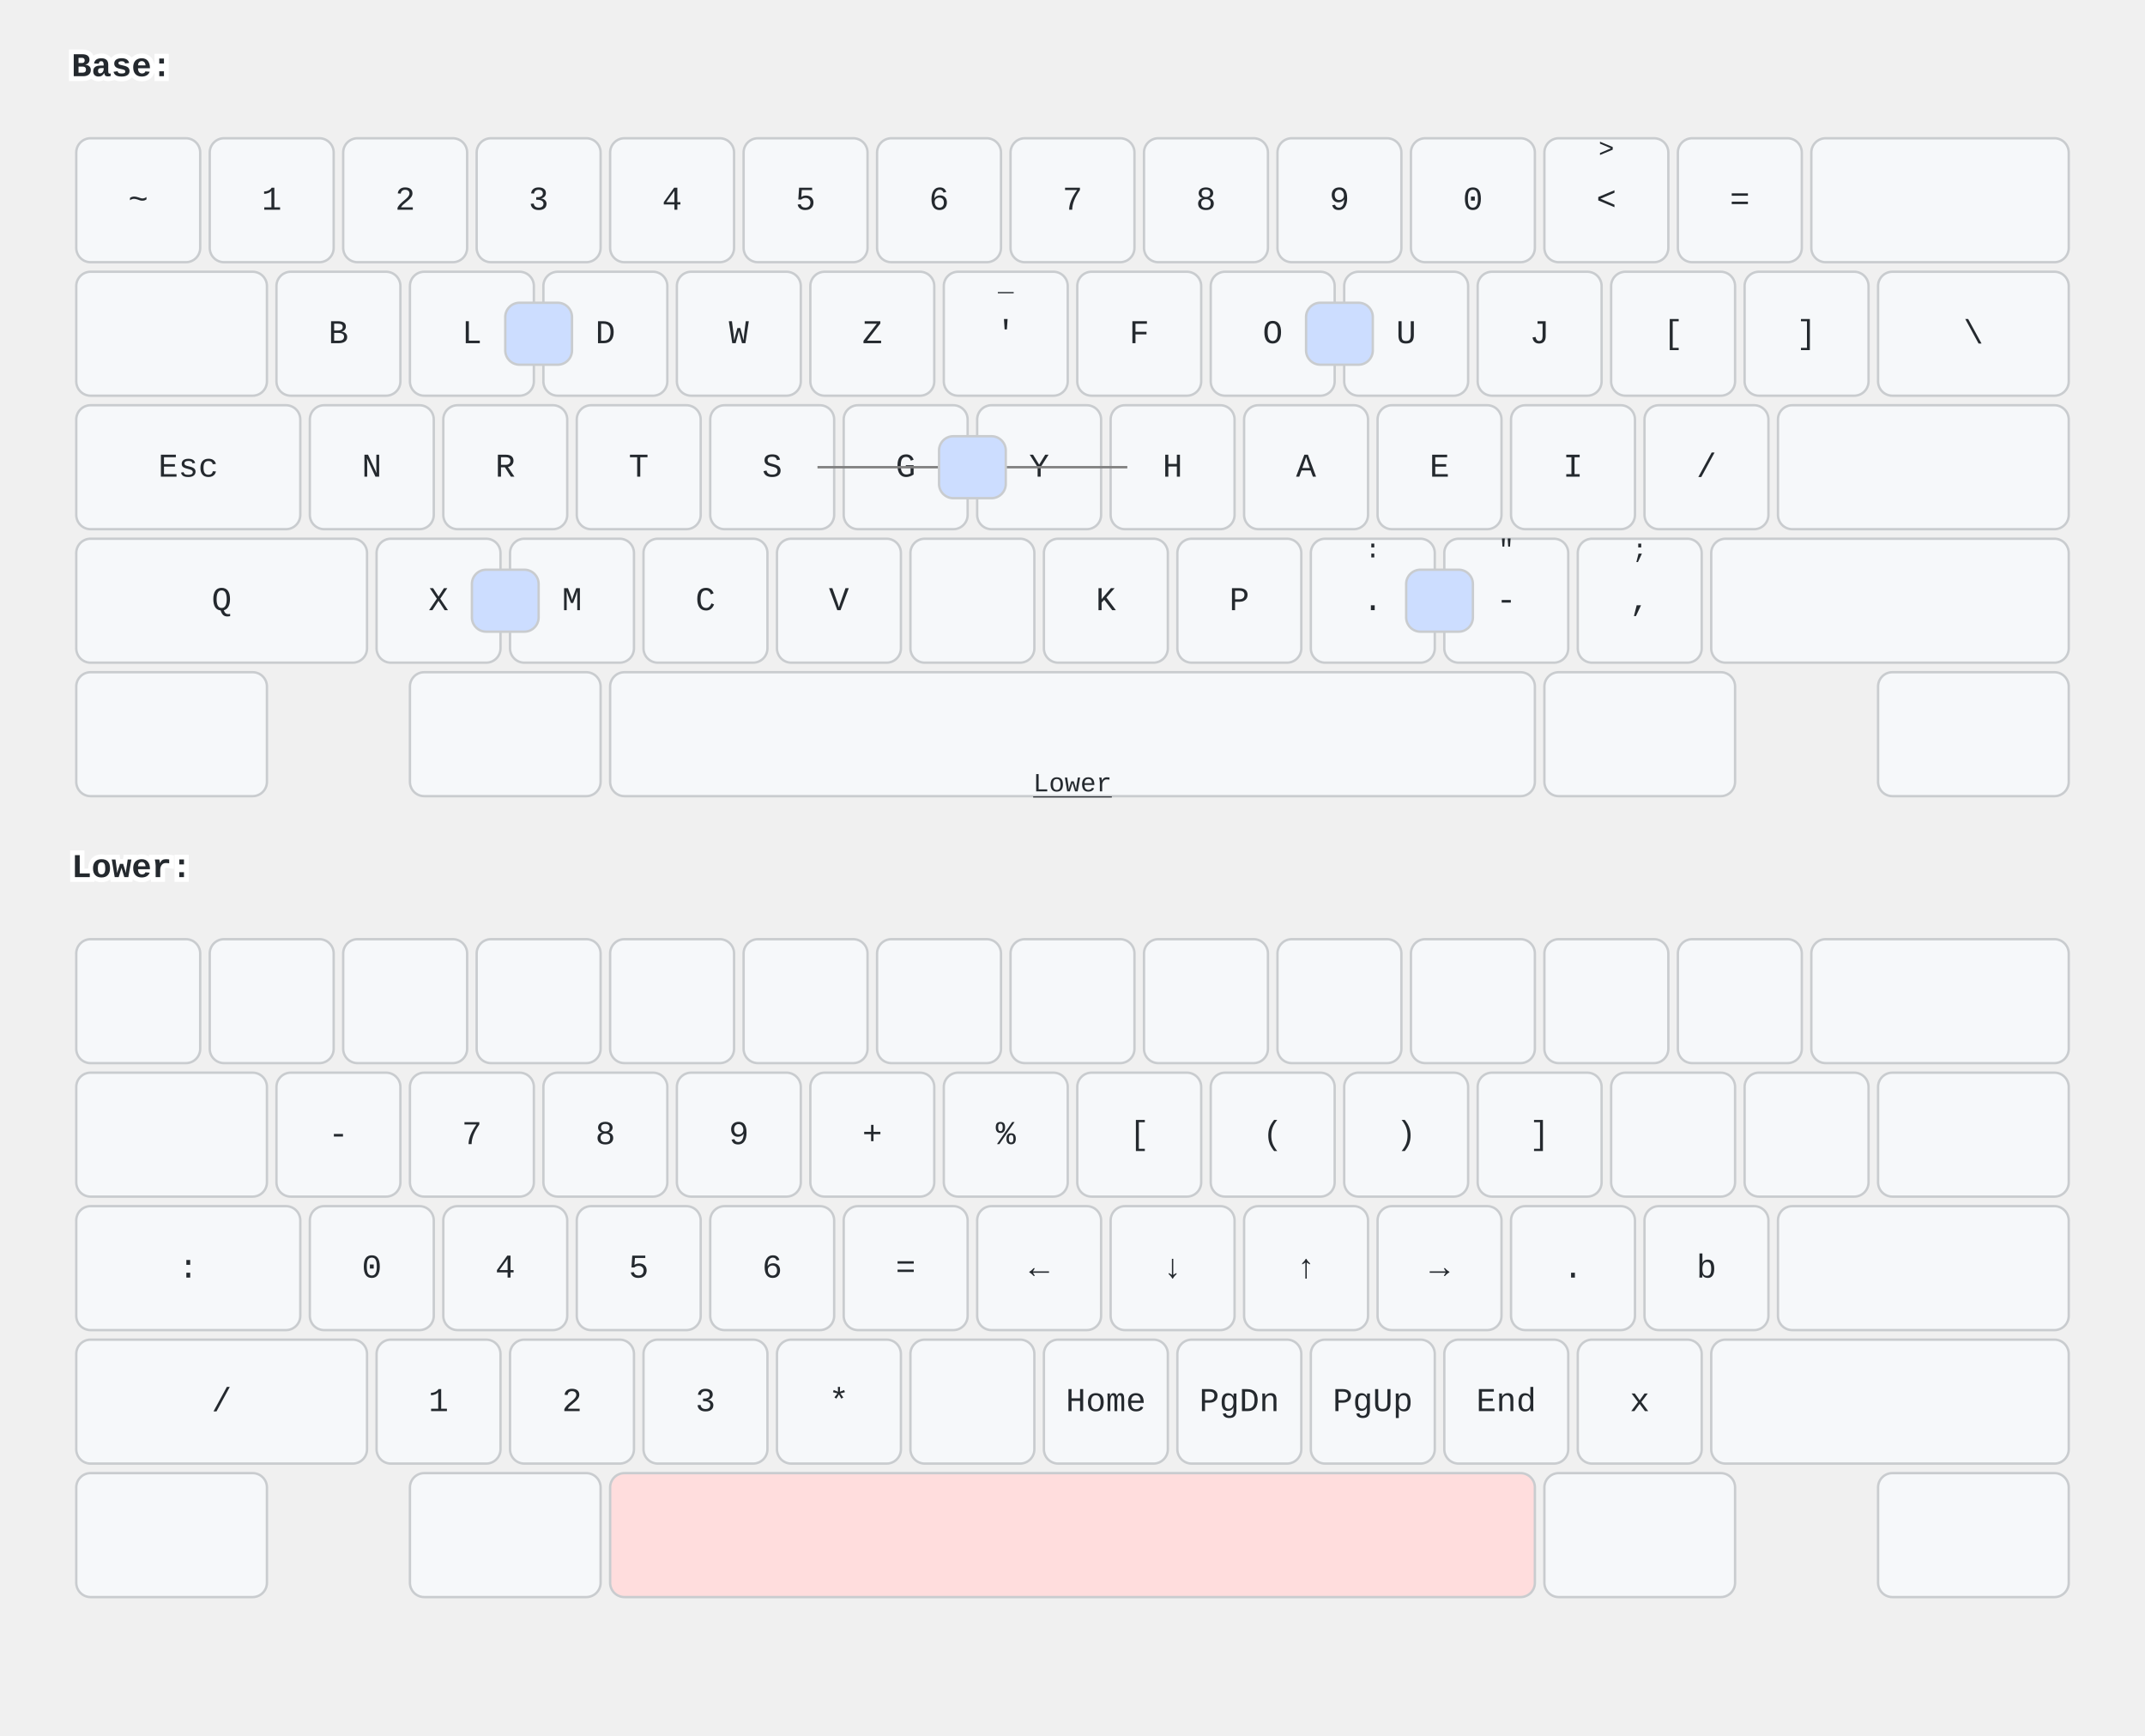
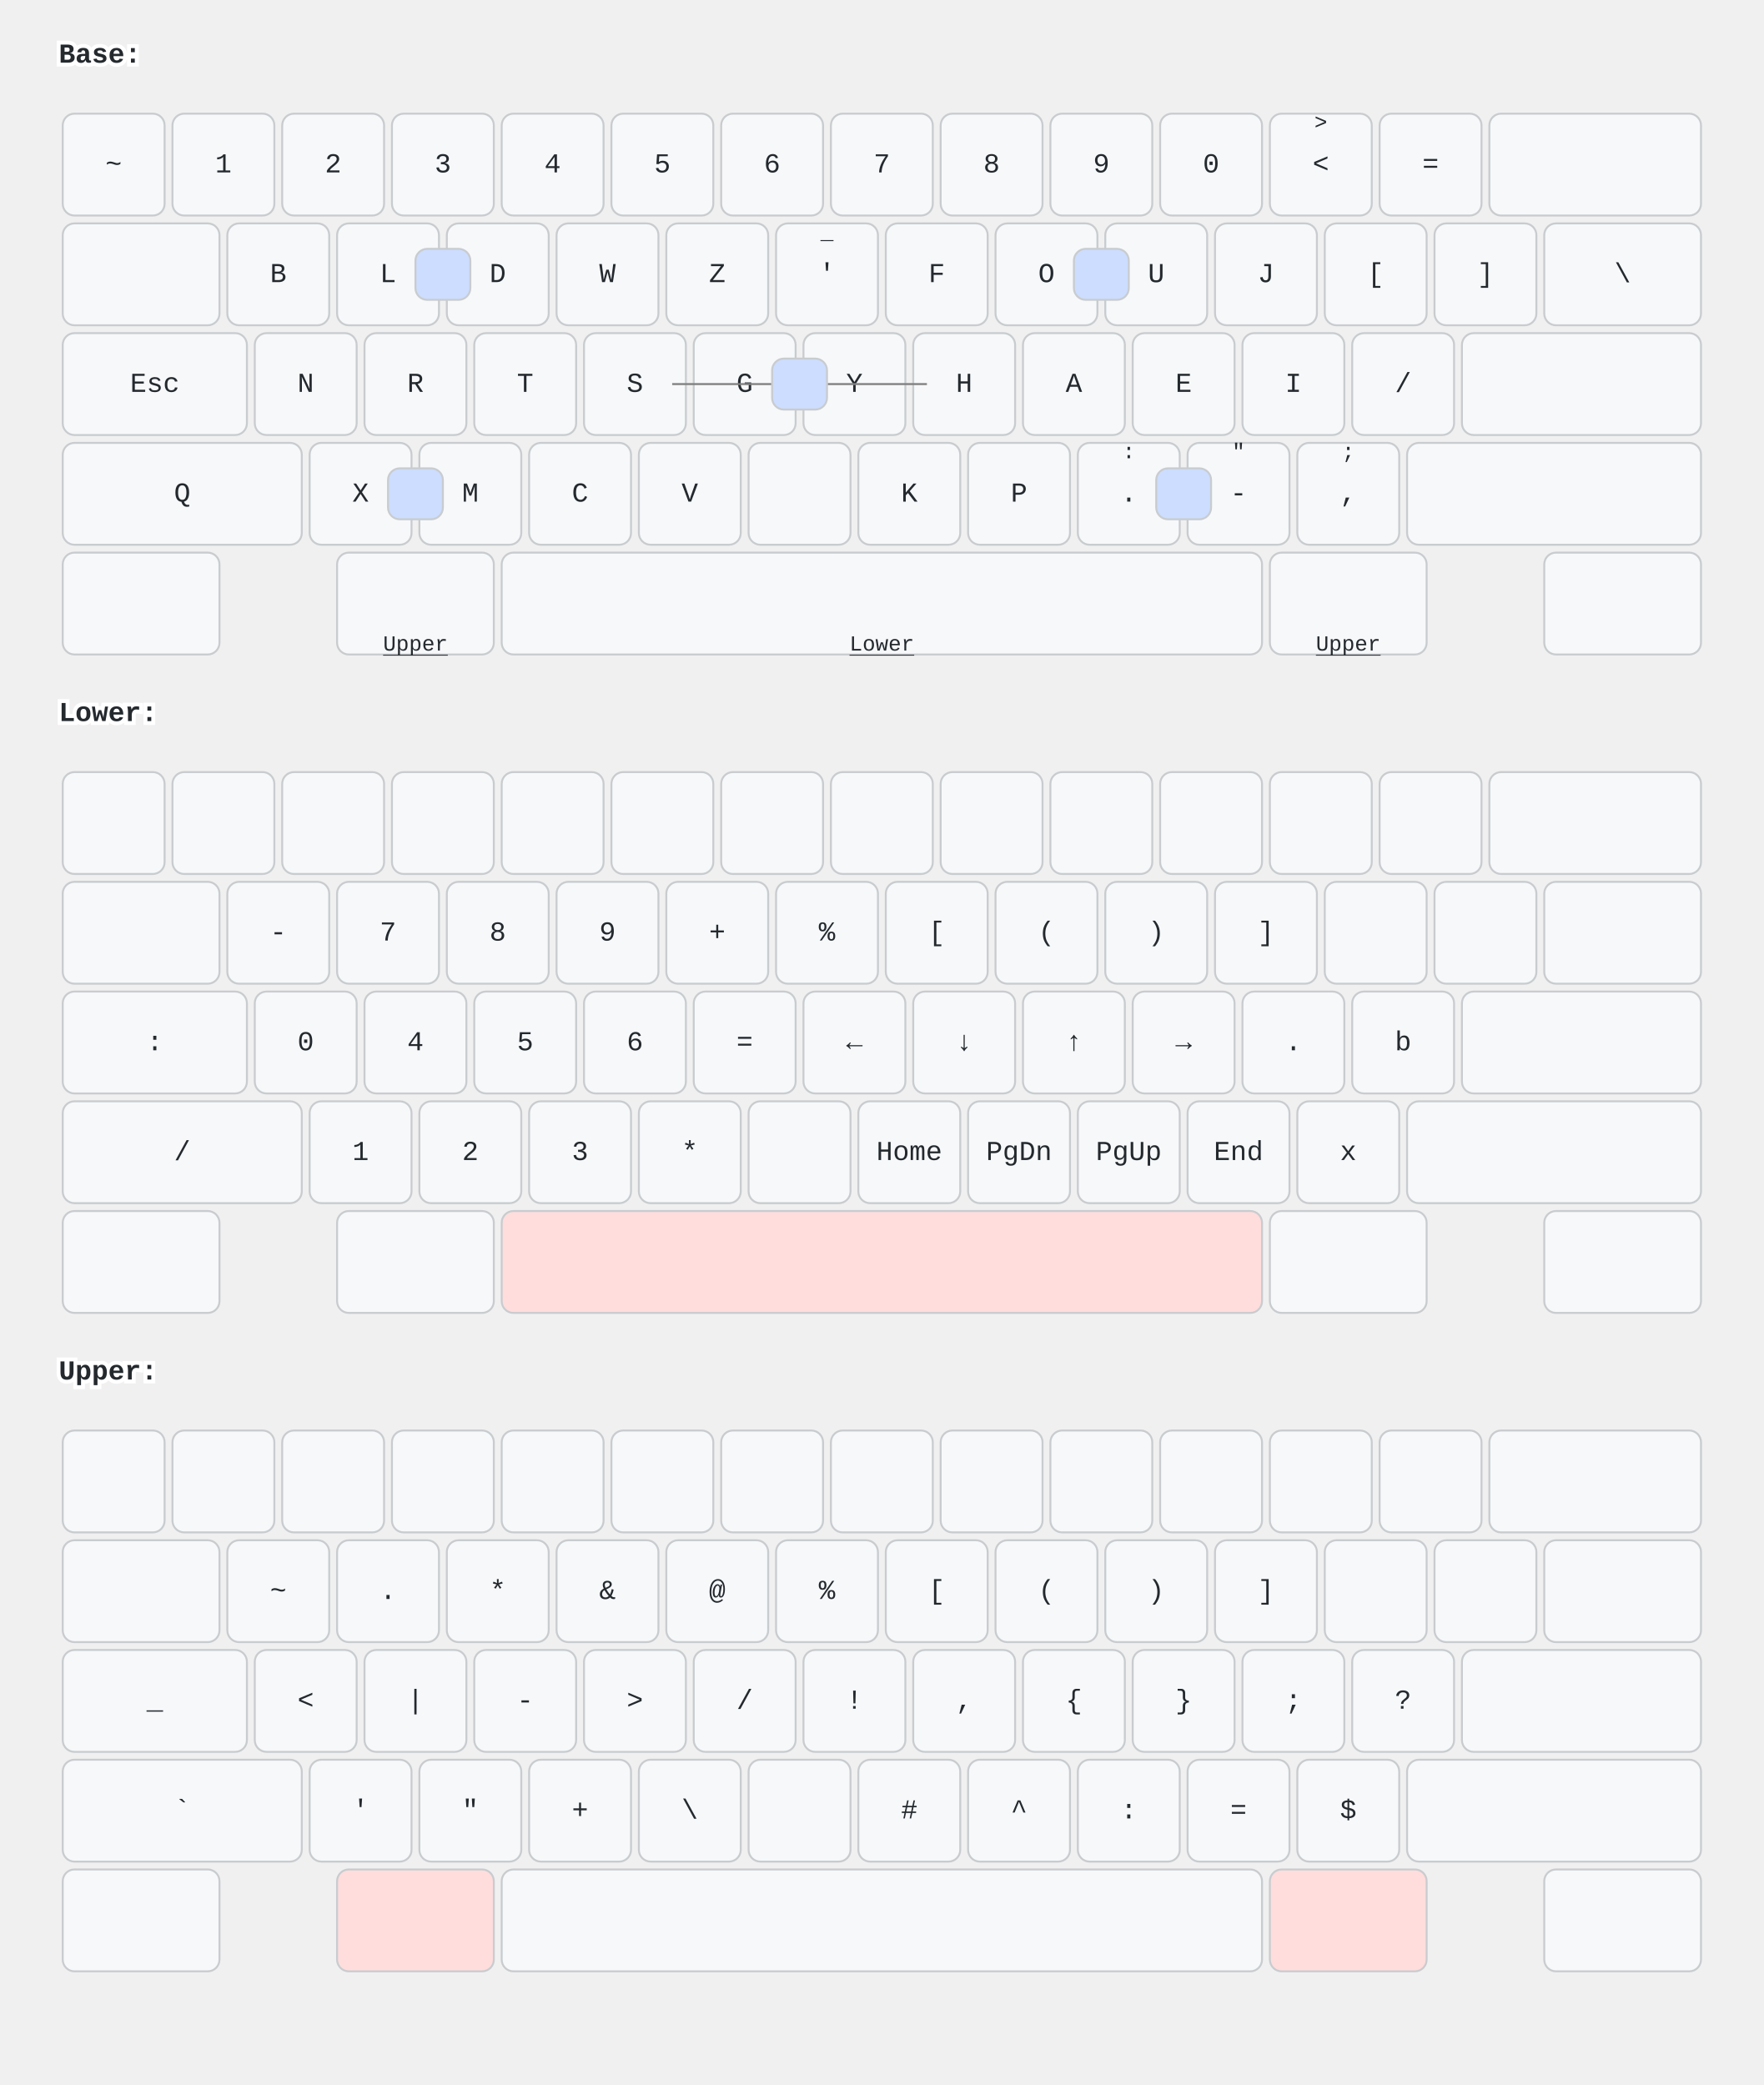
- <svg xmlns="http://www.w3.org/2000/svg" xmlns:xlink="http://www.w3.org/1999/xlink" width="900" height="728" viewBox="0 0 900 728" class="keymap">
+ <svg xmlns="http://www.w3.org/2000/svg" xmlns:xlink="http://www.w3.org/1999/xlink" width="900" height="1064" viewBox="0 0 900 1064" class="keymap">
  <defs>/* start glyphs */
<svg id="mdi:apple-keyboard-caps">
      <svg id="mdi-apple-keyboard-caps" viewBox="0 0 24 24">
        <path d="M15,14V8H17.17L12,2.83L6.83,8H9V14H15M12,0L22,10H17V16H7V10H2L12,0M7,18H17V24H7V18M15,20H9V22H15V20Z" />
      </svg>
    </svg>
    <svg id="mdi:apple-keyboard-command">
      <svg id="mdi-apple-keyboard-command" viewBox="0 0 24 24">
        <path d="M6,2A4,4 0 0,1 10,6V8H14V6A4,4 0 0,1 18,2A4,4 0 0,1 22,6A4,4 0 0,1 18,10H16V14H18A4,4 0 0,1 22,18A4,4 0 0,1 18,22A4,4 0 0,1 14,18V16H10V18A4,4 0 0,1 6,22A4,4 0 0,1 2,18A4,4 0 0,1 6,14H8V10H6A4,4 0 0,1 2,6A4,4 0 0,1 6,2M16,18A2,2 0 0,0 18,20A2,2 0 0,0 20,18A2,2 0 0,0 18,16H16V18M14,10H10V14H14V10M6,16A2,2 0 0,0 4,18A2,2 0 0,0 6,20A2,2 0 0,0 8,18V16H6M8,6A2,2 0 0,0 6,4A2,2 0 0,0 4,6A2,2 0 0,0 6,8H8V6M18,8A2,2 0 0,0 20,6A2,2 0 0,0 18,4A2,2 0 0,0 16,6V8H18Z" />
      </svg>
    </svg>
    <svg id="mdi:apple-keyboard-control">
      <svg id="mdi-apple-keyboard-control" viewBox="0 0 24 24">
        <path d="M19.78,11.78L18.36,13.19L12,6.83L5.64,13.19L4.22,11.78L12,4L19.78,11.78Z" />
      </svg>
    </svg>
    <svg id="mdi:apple-keyboard-option">
      <svg id="mdi-apple-keyboard-option" viewBox="0 0 24 24">
        <path d="M3,4H9.11L16.15,18H21V20H14.88L7.84,6H3V4M14,4H21V6H14V4Z" />
      </svg>
    </svg>
    <svg id="mdi:apple-keyboard-shift">
      <svg id="mdi-apple-keyboard-shift" viewBox="0 0 24 24">
        <path d="M15,18V12H17.17L12,6.83L6.83,12H9V18H15M12,4L22,14H17V20H7V14H2L12,4Z" />
      </svg>
    </svg>
    <svg id="mdi:backspace-reverse">
      <svg id="mdi-backspace-reverse" viewBox="0 0 24 24">
        <path d="M2,21H17C17.7,21 18.2,20.6 18.6,20.1L24,12L18.6,3.9C18.2,3.4 17.7,3 17,3H2A2,2 0 0,0 0,5V19A2,2 0 0,0 2,21M5,8.4L6.4,7L10,10.6L13.6,7L15,8.4L11.4,12L15,15.6L13.6,17L10,13.4L6.4,17L5,15.6L8.6,12" />
      </svg>
    </svg>
    <svg id="mdi:keyboard-backspace">
      <svg id="mdi-keyboard-backspace" viewBox="0 0 24 24">
        <path d="M21,11H6.83L10.41,7.41L9,6L3,12L9,18L10.41,16.58L6.83,13H21V11Z" />
      </svg>
    </svg>
    <svg id="mdi:keyboard-return">
      <svg id="mdi-keyboard-return" viewBox="0 0 24 24">
        <path d="M19,7V11H5.83L9.41,7.41L8,6L2,12L8,18L9.41,16.58L5.83,13H21V7H19Z" />
      </svg>
    </svg>
    <svg id="mdi:keyboard-space">
      <svg id="mdi-keyboard-space" viewBox="0 0 24 24">
        <path d="M3 15H5V19H19V15H21V19C21 20.1 20.1 21 19 21H5C3.9 21 3 20.1 3 19V15Z" />
      </svg>
    </svg>
    <svg id="mdi:keyboard-tab">
      <svg id="mdi-keyboard-tab" viewBox="0 0 24 24">
        <path d="M20,18H22V6H20M11.59,7.41L15.17,11H1V13H15.17L11.59,16.58L13,18L19,12L13,6L11.59,7.41Z" />
      </svg>
    </svg>
  </defs>/* end glyphs */
<style>/* inherit to force styles through use tags */
svg path {
    fill: inherit;
}

/* font and background color specifications */
svg.keymap {
    font-family: SFMono-Regular,Consolas,Liberation Mono,Menlo,monospace;
    font-size: 14px;
    font-kerning: normal;
    text-rendering: optimizeLegibility;
    fill: #24292e;
}

/* default key styling */
rect.key {
    fill: #f6f8fa;
}

rect.key, rect.combo {
    stroke: #c9cccf;
    stroke-width: 1;
}

/* default key side styling, only used is draw_key_sides is set */
rect.side {
    filter: brightness(90%);
}

/* color accent for combo boxes */
rect.combo, rect.combo-separate {
    fill: #cdf;
}

/* color accent for held keys */
rect.held, rect.combo.held {
    fill: #fdd;
}

/* color accent for ghost (optional) keys */
rect.ghost, rect.combo.ghost {
    stroke-dasharray: 4, 4;
    stroke-width: 2;
}

text {
    text-anchor: middle;
    dominant-baseline: middle;
}

/* styling for layer labels */
text.label {
    font-weight: bold;
    text-anchor: start;
    stroke: white;
    stroke-width: 4;
    paint-order: stroke;
}

/* styling for optional footer */
text.footer {
    text-anchor: end;
    dominant-baseline: auto;
    stroke: white;
    stroke-width: 4;
    paint-order: stroke;
}

/* styling for combo tap, and key non-tap label text */
text.combo, text.hold, text.shifted, text.left, text.right {
    font-size: 11px;
}

text.hold {
    text-anchor: middle;
    dominant-baseline: auto;
}

text.shifted {
    text-anchor: middle;
    dominant-baseline: hanging;
}

text.left {
    text-anchor: start;
}

text.right {
    text-anchor: end;
}

text.layer-activator {
    text-decoration: underline;
}

/* styling for hold/shifted label text in combo box */
text.combo.hold, text.combo.shifted, text.combo.left, text.combo.right {
    font-size: 8px;
}

/* lighter symbol for transparent keys */
text.trans {
    fill: #7b7e81;
}

/* styling for combo dendrons */
path.combo {
    stroke-width: 1;
    stroke: gray;
    fill: none;
}

/* Start Tabler Icons Cleanup */
/* cannot use height/width with glyphs */
.icon-tabler &gt; path {
    fill: inherit;
    stroke: inherit;
    stroke-width: 2;
}
/* hide tabler's default box */
.icon-tabler &gt; path[stroke="none"][fill="none"] {
    visibility: hidden;
}
/* End Tabler Icons Cleanup */
</style>
  <g transform="translate(30, 0)" class="layer-Base">
    <text x="0" y="28" class="label" id="Base">Base:</text>
    <g transform="translate(0, 56)">
      <g transform="translate(28, 28)" class="key keypos-0">
        <rect rx="6" ry="6" x="-26" y="-26" width="52" height="52" class="key" />
        <text x="0" y="0" class="key tap">~</text>
      </g>
      <g transform="translate(84, 28)" class="key keypos-1">
        <rect rx="6" ry="6" x="-26" y="-26" width="52" height="52" class="key" />
        <text x="0" y="0" class="key tap">1</text>
      </g>
      <g transform="translate(140, 28)" class="key keypos-2">
        <rect rx="6" ry="6" x="-26" y="-26" width="52" height="52" class="key" />
        <text x="0" y="0" class="key tap">2</text>
      </g>
      <g transform="translate(196, 28)" class="key keypos-3">
        <rect rx="6" ry="6" x="-26" y="-26" width="52" height="52" class="key" />
        <text x="0" y="0" class="key tap">3</text>
      </g>
      <g transform="translate(252, 28)" class="key keypos-4">
        <rect rx="6" ry="6" x="-26" y="-26" width="52" height="52" class="key" />
        <text x="0" y="0" class="key tap">4</text>
      </g>
      <g transform="translate(308, 28)" class="key keypos-5">
        <rect rx="6" ry="6" x="-26" y="-26" width="52" height="52" class="key" />
        <text x="0" y="0" class="key tap">5</text>
      </g>
      <g transform="translate(364, 28)" class="key keypos-6">
        <rect rx="6" ry="6" x="-26" y="-26" width="52" height="52" class="key" />
        <text x="0" y="0" class="key tap">6</text>
      </g>
      <g transform="translate(420, 28)" class="key keypos-7">
        <rect rx="6" ry="6" x="-26" y="-26" width="52" height="52" class="key" />
        <text x="0" y="0" class="key tap">7</text>
      </g>
      <g transform="translate(476, 28)" class="key keypos-8">
        <rect rx="6" ry="6" x="-26" y="-26" width="52" height="52" class="key" />
        <text x="0" y="0" class="key tap">8</text>
      </g>
      <g transform="translate(532, 28)" class="key keypos-9">
        <rect rx="6" ry="6" x="-26" y="-26" width="52" height="52" class="key" />
        <text x="0" y="0" class="key tap">9</text>
      </g>
      <g transform="translate(588, 28)" class="key keypos-10">
        <rect rx="6" ry="6" x="-26" y="-26" width="52" height="52" class="key" />
        <text x="0" y="0" class="key tap">0</text>
      </g>
      <g transform="translate(644, 28)" class="key keypos-11">
        <rect rx="6" ry="6" x="-26" y="-26" width="52" height="52" class="key" />
        <text x="0" y="0" class="key tap">&lt;</text>
        <text x="0" y="-24" class="key shifted">&gt;</text>
      </g>
      <g transform="translate(700, 28)" class="key keypos-12">
        <rect rx="6" ry="6" x="-26" y="-26" width="52" height="52" class="key" />
        <text x="0" y="0" class="key tap">=</text>
      </g>
      <g transform="translate(784, 28)" class="key keypos-13">
        <rect rx="6" ry="6" x="-54" y="-26" width="108" height="52" class="key" />
        <use href="#mdi:keyboard-backspace" xlink:href="#mdi:keyboard-backspace" x="-7" y="-7" height="14" width="14.0" class="key tap glyph mdi:keyboard-backspace" />
      </g>
      <g transform="translate(42, 84)" class="key keypos-14">
        <rect rx="6" ry="6" x="-40" y="-26" width="80" height="52" class="key" />
        <use href="#mdi:keyboard-tab" xlink:href="#mdi:keyboard-tab" x="-7" y="-7" height="14" width="14.0" class="key tap glyph mdi:keyboard-tab" />
      </g>
      <g transform="translate(112, 84)" class="key keypos-15">
        <rect rx="6" ry="6" x="-26" y="-26" width="52" height="52" class="key" />
        <text x="0" y="0" class="key tap">B</text>
      </g>
      <g transform="translate(168, 84)" class="key keypos-16">
        <rect rx="6" ry="6" x="-26" y="-26" width="52" height="52" class="key" />
        <text x="0" y="0" class="key tap">L</text>
      </g>
      <g transform="translate(224, 84)" class="key keypos-17">
        <rect rx="6" ry="6" x="-26" y="-26" width="52" height="52" class="key" />
        <text x="0" y="0" class="key tap">D</text>
      </g>
      <g transform="translate(280, 84)" class="key keypos-18">
        <rect rx="6" ry="6" x="-26" y="-26" width="52" height="52" class="key" />
        <text x="0" y="0" class="key tap">W</text>
      </g>
      <g transform="translate(336, 84)" class="key keypos-19">
        <rect rx="6" ry="6" x="-26" y="-26" width="52" height="52" class="key" />
        <text x="0" y="0" class="key tap">Z</text>
      </g>
      <g transform="translate(392, 84)" class="key keypos-20">
        <rect rx="6" ry="6" x="-26" y="-26" width="52" height="52" class="key" />
        <text x="0" y="0" class="key tap">'</text>
        <text x="0" y="-24" class="key shifted">_</text>
      </g>
      <g transform="translate(448, 84)" class="key keypos-21">
        <rect rx="6" ry="6" x="-26" y="-26" width="52" height="52" class="key" />
        <text x="0" y="0" class="key tap">F</text>
      </g>
      <g transform="translate(504, 84)" class="key keypos-22">
        <rect rx="6" ry="6" x="-26" y="-26" width="52" height="52" class="key" />
        <text x="0" y="0" class="key tap">O</text>
      </g>
      <g transform="translate(560, 84)" class="key keypos-23">
        <rect rx="6" ry="6" x="-26" y="-26" width="52" height="52" class="key" />
        <text x="0" y="0" class="key tap">U</text>
      </g>
      <g transform="translate(616, 84)" class="key keypos-24">
        <rect rx="6" ry="6" x="-26" y="-26" width="52" height="52" class="key" />
        <text x="0" y="0" class="key tap">J</text>
      </g>
      <g transform="translate(672, 84)" class="key keypos-25">
        <rect rx="6" ry="6" x="-26" y="-26" width="52" height="52" class="key" />
        <text x="0" y="0" class="key tap">[</text>
      </g>
      <g transform="translate(728, 84)" class="key keypos-26">
        <rect rx="6" ry="6" x="-26" y="-26" width="52" height="52" class="key" />
        <text x="0" y="0" class="key tap">]</text>
      </g>
      <g transform="translate(798, 84)" class="key keypos-27">
        <rect rx="6" ry="6" x="-40" y="-26" width="80" height="52" class="key" />
        <text x="0" y="0" class="key tap">\</text>
      </g>
      <g transform="translate(49, 140)" class="key keypos-28">
        <rect rx="6" ry="6" x="-47" y="-26" width="94" height="52" class="key" />
        <text x="0" y="0" class="key tap">Esc</text>
      </g>
      <g transform="translate(126, 140)" class="key keypos-29">
        <rect rx="6" ry="6" x="-26" y="-26" width="52" height="52" class="key" />
        <text x="0" y="0" class="key tap">N</text>
        <use href="#mdi:apple-keyboard-control" xlink:href="#mdi:apple-keyboard-control" x="-6" y="12" height="12" width="12.0" class="key hold glyph mdi:apple-keyboard-control" />
      </g>
      <g transform="translate(182, 140)" class="key keypos-30">
        <rect rx="6" ry="6" x="-26" y="-26" width="52" height="52" class="key" />
        <text x="0" y="0" class="key tap">R</text>
        <use href="#mdi:apple-keyboard-option" xlink:href="#mdi:apple-keyboard-option" x="-6" y="12" height="12" width="12.0" class="key hold glyph mdi:apple-keyboard-option" />
      </g>
      <g transform="translate(238, 140)" class="key keypos-31">
        <rect rx="6" ry="6" x="-26" y="-26" width="52" height="52" class="key" />
        <text x="0" y="0" class="key tap">T</text>
        <use href="#mdi:apple-keyboard-command" xlink:href="#mdi:apple-keyboard-command" x="-6" y="12" height="12" width="12.0" class="key hold glyph mdi:apple-keyboard-command" />
      </g>
      <g transform="translate(294, 140)" class="key keypos-32">
        <rect rx="6" ry="6" x="-26" y="-26" width="52" height="52" class="key" />
        <text x="0" y="0" class="key tap">S</text>
        <use href="#mdi:apple-keyboard-shift" xlink:href="#mdi:apple-keyboard-shift" x="-6" y="12" height="12" width="12.0" class="key hold glyph mdi:apple-keyboard-shift" />
      </g>
      <g transform="translate(350, 140)" class="key keypos-33">
        <rect rx="6" ry="6" x="-26" y="-26" width="52" height="52" class="key" />
        <text x="0" y="0" class="key tap">G</text>
      </g>
      <g transform="translate(406, 140)" class="key keypos-34">
        <rect rx="6" ry="6" x="-26" y="-26" width="52" height="52" class="key" />
        <text x="0" y="0" class="key tap">Y</text>
      </g>
      <g transform="translate(462, 140)" class="key keypos-35">
        <rect rx="6" ry="6" x="-26" y="-26" width="52" height="52" class="key" />
        <text x="0" y="0" class="key tap">H</text>
        <use href="#mdi:apple-keyboard-shift" xlink:href="#mdi:apple-keyboard-shift" x="-6" y="12" height="12" width="12.0" class="key hold glyph mdi:apple-keyboard-shift" />
      </g>
      <g transform="translate(518, 140)" class="key keypos-36">
        <rect rx="6" ry="6" x="-26" y="-26" width="52" height="52" class="key" />
        <text x="0" y="0" class="key tap">A</text>
        <use href="#mdi:apple-keyboard-command" xlink:href="#mdi:apple-keyboard-command" x="-6" y="12" height="12" width="12.0" class="key hold glyph mdi:apple-keyboard-command" />
      </g>
      <g transform="translate(574, 140)" class="key keypos-37">
        <rect rx="6" ry="6" x="-26" y="-26" width="52" height="52" class="key" />
        <text x="0" y="0" class="key tap">E</text>
        <use href="#mdi:apple-keyboard-option" xlink:href="#mdi:apple-keyboard-option" x="-6" y="12" height="12" width="12.0" class="key hold glyph mdi:apple-keyboard-option" />
      </g>
      <g transform="translate(630, 140)" class="key keypos-38">
        <rect rx="6" ry="6" x="-26" y="-26" width="52" height="52" class="key" />
        <text x="0" y="0" class="key tap">I</text>
        <use href="#mdi:apple-keyboard-control" xlink:href="#mdi:apple-keyboard-control" x="-6" y="12" height="12" width="12.0" class="key hold glyph mdi:apple-keyboard-control" />
      </g>
      <g transform="translate(686, 140)" class="key keypos-39">
        <rect rx="6" ry="6" x="-26" y="-26" width="52" height="52" class="key" />
        <text x="0" y="0" class="key tap">/</text>
      </g>
      <g transform="translate(777, 140)" class="key keypos-40">
        <rect rx="6" ry="6" x="-61" y="-26" width="122" height="52" class="key" />
        <use href="#mdi:keyboard-return" xlink:href="#mdi:keyboard-return" x="-7" y="-7" height="14" width="14.0" class="key tap glyph mdi:keyboard-return" />
      </g>
      <g transform="translate(63, 196)" class="key keypos-41">
        <rect rx="6" ry="6" x="-61" y="-26" width="122" height="52" class="key" />
        <text x="0" y="0" class="key tap">Q</text>
      </g>
      <g transform="translate(154, 196)" class="key keypos-42">
        <rect rx="6" ry="6" x="-26" y="-26" width="52" height="52" class="key" />
        <text x="0" y="0" class="key tap">X</text>
      </g>
      <g transform="translate(210, 196)" class="key keypos-43">
        <rect rx="6" ry="6" x="-26" y="-26" width="52" height="52" class="key" />
        <text x="0" y="0" class="key tap">M</text>
      </g>
      <g transform="translate(266, 196)" class="key keypos-44">
        <rect rx="6" ry="6" x="-26" y="-26" width="52" height="52" class="key" />
        <text x="0" y="0" class="key tap">C</text>
      </g>
      <g transform="translate(322, 196)" class="key keypos-45">
        <rect rx="6" ry="6" x="-26" y="-26" width="52" height="52" class="key" />
        <text x="0" y="0" class="key tap">V</text>
      </g>
      <g transform="translate(378, 196)" class="key keypos-46">
        <rect rx="6" ry="6" x="-26" y="-26" width="52" height="52" class="key" />
      </g>
      <g transform="translate(434, 196)" class="key keypos-47">
        <rect rx="6" ry="6" x="-26" y="-26" width="52" height="52" class="key" />
        <text x="0" y="0" class="key tap">K</text>
      </g>
      <g transform="translate(490, 196)" class="key keypos-48">
        <rect rx="6" ry="6" x="-26" y="-26" width="52" height="52" class="key" />
        <text x="0" y="0" class="key tap">P</text>
      </g>
      <g transform="translate(546, 196)" class="key keypos-49">
        <rect rx="6" ry="6" x="-26" y="-26" width="52" height="52" class="key" />
        <text x="0" y="0" class="key tap">.</text>
        <text x="0" y="-24" class="key shifted">:</text>
      </g>
      <g transform="translate(602, 196)" class="key keypos-50">
        <rect rx="6" ry="6" x="-26" y="-26" width="52" height="52" class="key" />
        <text x="0" y="0" class="key tap">-</text>
        <text x="0" y="-24" class="key shifted">"</text>
      </g>
      <g transform="translate(658, 196)" class="key keypos-51">
        <rect rx="6" ry="6" x="-26" y="-26" width="52" height="52" class="key" />
        <text x="0" y="0" class="key tap">,</text>
        <text x="0" y="-24" class="key shifted">;</text>
      </g>
      <g transform="translate(763, 196)" class="key keypos-52">
        <rect rx="6" ry="6" x="-75" y="-26" width="150" height="52" class="key" />
        <use href="#mdi:apple-keyboard-shift" xlink:href="#mdi:apple-keyboard-shift" x="-7" y="-7" height="14" width="14.0" class="key tap glyph mdi:apple-keyboard-shift" />
      </g>
      <g transform="translate(42, 252)" class="key keypos-53">
        <rect rx="6" ry="6" x="-40" y="-26" width="80" height="52" class="key" />
      </g>
      <g transform="translate(182, 252)" class="key keypos-54">
        <rect rx="6" ry="6" x="-40" y="-26" width="80" height="52" class="key" />
+         <a href="#Upper">
+           <text x="0" y="24" class="key hold layer-activator">Upper</text>
+         </a>
      </g>
      <g transform="translate(420, 252)" class="key keypos-55">
        <rect rx="6" ry="6" x="-194" y="-26" width="388" height="52" class="key" />
        <use href="#mdi:keyboard-space" xlink:href="#mdi:keyboard-space" x="-7" y="-7" height="14" width="14.0" class="key tap glyph mdi:keyboard-space" />
        <a href="#Lower">
          <text x="0" y="24" class="key hold layer-activator">Lower</text>
        </a>
      </g>
      <g transform="translate(658, 252)" class="key keypos-56">
        <rect rx="6" ry="6" x="-40" y="-26" width="80" height="52" class="key" />
+         <a href="#Upper">
+           <text x="0" y="24" class="key hold layer-activator">Upper</text>
+         </a>
      </g>
      <g transform="translate(798, 252)" class="key keypos-57">
        <rect rx="6" ry="6" x="-40" y="-26" width="80" height="52" class="key" />
      </g>
      <g class="combo combopos-0">
        <rect rx="6" ry="6" x="182" y="71" width="28" height="26" class="combo" />
        <use href="#mdi:keyboard-tab" xlink:href="#mdi:keyboard-tab" x="189" y="77" height="14" width="14.0" class="combo tap glyph mdi:keyboard-tab" />
      </g>
      <g class="combo combopos-1">
        <rect rx="6" ry="6" x="168" y="183" width="28" height="26" class="combo" />
        <use href="#mdi:backspace-reverse" xlink:href="#mdi:backspace-reverse" x="175" y="189" height="14" width="14.0" class="combo tap glyph mdi:backspace-reverse" />
      </g>
      <g class="combo combopos-2">
        <path d="M378,140 l-65,0" class="combo" />
        <path d="M378,140 l65,0" class="combo" />
        <rect rx="6" ry="6" x="364" y="127" width="28" height="26" class="combo" />
        <use href="#mdi:apple-keyboard-caps" xlink:href="#mdi:apple-keyboard-caps" x="371" y="133" height="14" width="14.0" class="combo tap glyph mdi:apple-keyboard-caps" />
      </g>
      <g class="combo combopos-3">
        <rect rx="6" ry="6" x="518" y="71" width="28" height="26" class="combo" />
        <use href="#mdi:keyboard-backspace" xlink:href="#mdi:keyboard-backspace" x="525" y="77" height="14" width="14.0" class="combo tap glyph mdi:keyboard-backspace" />
      </g>
      <g class="combo combopos-4">
        <rect rx="6" ry="6" x="560" y="183" width="28" height="26" class="combo" />
        <use href="#mdi:keyboard-return" xlink:href="#mdi:keyboard-return" x="567" y="189" height="14" width="14.0" class="combo tap glyph mdi:keyboard-return" />
      </g>
    </g>
  </g>
  <g transform="translate(30, 336)" class="layer-Lower">
    <text x="0" y="28" class="label" id="Lower">Lower:</text>
    <g transform="translate(0, 56)">
      <g transform="translate(28, 28)" class="key keypos-0">
        <rect rx="6" ry="6" x="-26" y="-26" width="52" height="52" class="key" />
      </g>
      <g transform="translate(84, 28)" class="key keypos-1">
        <rect rx="6" ry="6" x="-26" y="-26" width="52" height="52" class="key" />
      </g>
      <g transform="translate(140, 28)" class="key keypos-2">
        <rect rx="6" ry="6" x="-26" y="-26" width="52" height="52" class="key" />
      </g>
      <g transform="translate(196, 28)" class="key keypos-3">
        <rect rx="6" ry="6" x="-26" y="-26" width="52" height="52" class="key" />
      </g>
      <g transform="translate(252, 28)" class="key keypos-4">
        <rect rx="6" ry="6" x="-26" y="-26" width="52" height="52" class="key" />
      </g>
      <g transform="translate(308, 28)" class="key keypos-5">
        <rect rx="6" ry="6" x="-26" y="-26" width="52" height="52" class="key" />
      </g>
      <g transform="translate(364, 28)" class="key keypos-6">
        <rect rx="6" ry="6" x="-26" y="-26" width="52" height="52" class="key" />
      </g>
      <g transform="translate(420, 28)" class="key keypos-7">
        <rect rx="6" ry="6" x="-26" y="-26" width="52" height="52" class="key" />
      </g>
      <g transform="translate(476, 28)" class="key keypos-8">
        <rect rx="6" ry="6" x="-26" y="-26" width="52" height="52" class="key" />
      </g>
      <g transform="translate(532, 28)" class="key keypos-9">
        <rect rx="6" ry="6" x="-26" y="-26" width="52" height="52" class="key" />
      </g>
      <g transform="translate(588, 28)" class="key keypos-10">
        <rect rx="6" ry="6" x="-26" y="-26" width="52" height="52" class="key" />
      </g>
      <g transform="translate(644, 28)" class="key keypos-11">
        <rect rx="6" ry="6" x="-26" y="-26" width="52" height="52" class="key" />
      </g>
      <g transform="translate(700, 28)" class="key keypos-12">
        <rect rx="6" ry="6" x="-26" y="-26" width="52" height="52" class="key" />
      </g>
      <g transform="translate(784, 28)" class="key keypos-13">
        <rect rx="6" ry="6" x="-54" y="-26" width="108" height="52" class="key" />
      </g>
      <g transform="translate(42, 84)" class="key keypos-14">
        <rect rx="6" ry="6" x="-40" y="-26" width="80" height="52" class="key" />
      </g>
      <g transform="translate(112, 84)" class="key keypos-15">
        <rect rx="6" ry="6" x="-26" y="-26" width="52" height="52" class="key" />
        <text x="0" y="0" class="key tap">-</text>
      </g>
      <g transform="translate(168, 84)" class="key keypos-16">
        <rect rx="6" ry="6" x="-26" y="-26" width="52" height="52" class="key" />
        <text x="0" y="0" class="key tap">7</text>
      </g>
      <g transform="translate(224, 84)" class="key keypos-17">
        <rect rx="6" ry="6" x="-26" y="-26" width="52" height="52" class="key" />
        <text x="0" y="0" class="key tap">8</text>
      </g>
      <g transform="translate(280, 84)" class="key keypos-18">
        <rect rx="6" ry="6" x="-26" y="-26" width="52" height="52" class="key" />
        <text x="0" y="0" class="key tap">9</text>
      </g>
      <g transform="translate(336, 84)" class="key keypos-19">
        <rect rx="6" ry="6" x="-26" y="-26" width="52" height="52" class="key" />
        <text x="0" y="0" class="key tap">+</text>
      </g>
      <g transform="translate(392, 84)" class="key keypos-20">
        <rect rx="6" ry="6" x="-26" y="-26" width="52" height="52" class="key" />
        <text x="0" y="0" class="key tap">%</text>
      </g>
      <g transform="translate(448, 84)" class="key keypos-21">
        <rect rx="6" ry="6" x="-26" y="-26" width="52" height="52" class="key" />
        <text x="0" y="0" class="key tap">[</text>
      </g>
      <g transform="translate(504, 84)" class="key keypos-22">
        <rect rx="6" ry="6" x="-26" y="-26" width="52" height="52" class="key" />
        <text x="0" y="0" class="key tap">(</text>
      </g>
      <g transform="translate(560, 84)" class="key keypos-23">
        <rect rx="6" ry="6" x="-26" y="-26" width="52" height="52" class="key" />
        <text x="0" y="0" class="key tap">)</text>
      </g>
      <g transform="translate(616, 84)" class="key keypos-24">
        <rect rx="6" ry="6" x="-26" y="-26" width="52" height="52" class="key" />
        <text x="0" y="0" class="key tap">]</text>
      </g>
      <g transform="translate(672, 84)" class="key keypos-25">
        <rect rx="6" ry="6" x="-26" y="-26" width="52" height="52" class="key" />
      </g>
      <g transform="translate(728, 84)" class="key keypos-26">
        <rect rx="6" ry="6" x="-26" y="-26" width="52" height="52" class="key" />
      </g>
      <g transform="translate(798, 84)" class="key keypos-27">
        <rect rx="6" ry="6" x="-40" y="-26" width="80" height="52" class="key" />
      </g>
      <g transform="translate(49, 140)" class="key keypos-28">
        <rect rx="6" ry="6" x="-47" y="-26" width="94" height="52" class="key" />
        <text x="0" y="0" class="key tap">:</text>
      </g>
      <g transform="translate(126, 140)" class="key keypos-29">
        <rect rx="6" ry="6" x="-26" y="-26" width="52" height="52" class="key" />
        <text x="0" y="0" class="key tap">0</text>
      </g>
      <g transform="translate(182, 140)" class="key keypos-30">
        <rect rx="6" ry="6" x="-26" y="-26" width="52" height="52" class="key" />
        <text x="0" y="0" class="key tap">4</text>
      </g>
      <g transform="translate(238, 140)" class="key keypos-31">
        <rect rx="6" ry="6" x="-26" y="-26" width="52" height="52" class="key" />
        <text x="0" y="0" class="key tap">5</text>
      </g>
      <g transform="translate(294, 140)" class="key keypos-32">
        <rect rx="6" ry="6" x="-26" y="-26" width="52" height="52" class="key" />
        <text x="0" y="0" class="key tap">6</text>
      </g>
      <g transform="translate(350, 140)" class="key keypos-33">
        <rect rx="6" ry="6" x="-26" y="-26" width="52" height="52" class="key" />
        <text x="0" y="0" class="key tap">=</text>
      </g>
      <g transform="translate(406, 140)" class="key keypos-34">
        <rect rx="6" ry="6" x="-26" y="-26" width="52" height="52" class="key" />
        <text x="0" y="0" class="key tap">←</text>
      </g>
      <g transform="translate(462, 140)" class="key keypos-35">
        <rect rx="6" ry="6" x="-26" y="-26" width="52" height="52" class="key" />
        <text x="0" y="0" class="key tap">↓</text>
      </g>
      <g transform="translate(518, 140)" class="key keypos-36">
        <rect rx="6" ry="6" x="-26" y="-26" width="52" height="52" class="key" />
        <text x="0" y="0" class="key tap">↑</text>
      </g>
      <g transform="translate(574, 140)" class="key keypos-37">
        <rect rx="6" ry="6" x="-26" y="-26" width="52" height="52" class="key" />
        <text x="0" y="0" class="key tap">→</text>
      </g>
      <g transform="translate(630, 140)" class="key keypos-38">
        <rect rx="6" ry="6" x="-26" y="-26" width="52" height="52" class="key" />
        <text x="0" y="0" class="key tap">.</text>
      </g>
      <g transform="translate(686, 140)" class="key keypos-39">
        <rect rx="6" ry="6" x="-26" y="-26" width="52" height="52" class="key" />
        <text x="0" y="0" class="key tap">b</text>
      </g>
      <g transform="translate(777, 140)" class="key keypos-40">
        <rect rx="6" ry="6" x="-61" y="-26" width="122" height="52" class="key" />
      </g>
      <g transform="translate(63, 196)" class="key keypos-41">
        <rect rx="6" ry="6" x="-61" y="-26" width="122" height="52" class="key" />
        <text x="0" y="0" class="key tap">/</text>
      </g>
      <g transform="translate(154, 196)" class="key keypos-42">
        <rect rx="6" ry="6" x="-26" y="-26" width="52" height="52" class="key" />
        <text x="0" y="0" class="key tap">1</text>
      </g>
      <g transform="translate(210, 196)" class="key keypos-43">
        <rect rx="6" ry="6" x="-26" y="-26" width="52" height="52" class="key" />
        <text x="0" y="0" class="key tap">2</text>
      </g>
      <g transform="translate(266, 196)" class="key keypos-44">
        <rect rx="6" ry="6" x="-26" y="-26" width="52" height="52" class="key" />
        <text x="0" y="0" class="key tap">3</text>
      </g>
      <g transform="translate(322, 196)" class="key keypos-45">
        <rect rx="6" ry="6" x="-26" y="-26" width="52" height="52" class="key" />
        <text x="0" y="0" class="key tap">*</text>
      </g>
      <g transform="translate(378, 196)" class="key keypos-46">
        <rect rx="6" ry="6" x="-26" y="-26" width="52" height="52" class="key" />
      </g>
      <g transform="translate(434, 196)" class="key keypos-47">
        <rect rx="6" ry="6" x="-26" y="-26" width="52" height="52" class="key" />
        <text x="0" y="0" class="key tap">Home</text>
      </g>
      <g transform="translate(490, 196)" class="key keypos-48">
        <rect rx="6" ry="6" x="-26" y="-26" width="52" height="52" class="key" />
        <text x="0" y="0" class="key tap">PgDn</text>
      </g>
      <g transform="translate(546, 196)" class="key keypos-49">
        <rect rx="6" ry="6" x="-26" y="-26" width="52" height="52" class="key" />
        <text x="0" y="0" class="key tap">PgUp</text>
      </g>
      <g transform="translate(602, 196)" class="key keypos-50">
        <rect rx="6" ry="6" x="-26" y="-26" width="52" height="52" class="key" />
        <text x="0" y="0" class="key tap">End</text>
      </g>
      <g transform="translate(658, 196)" class="key keypos-51">
        <rect rx="6" ry="6" x="-26" y="-26" width="52" height="52" class="key" />
        <text x="0" y="0" class="key tap">x</text>
      </g>
      <g transform="translate(763, 196)" class="key keypos-52">
        <rect rx="6" ry="6" x="-75" y="-26" width="150" height="52" class="key" />
      </g>
      <g transform="translate(42, 252)" class="key keypos-53">
        <rect rx="6" ry="6" x="-40" y="-26" width="80" height="52" class="key" />
      </g>
      <g transform="translate(182, 252)" class="key keypos-54">
        <rect rx="6" ry="6" x="-40" y="-26" width="80" height="52" class="key" />
      </g>
      <g transform="translate(420, 252)" class="key held keypos-55">
        <rect rx="6" ry="6" x="-194" y="-26" width="388" height="52" class="key held" />
      </g>
      <g transform="translate(658, 252)" class="key keypos-56">
        <rect rx="6" ry="6" x="-40" y="-26" width="80" height="52" class="key" />
      </g>
      <g transform="translate(798, 252)" class="key keypos-57">
        <rect rx="6" ry="6" x="-40" y="-26" width="80" height="52" class="key" />
      </g>
    </g>
  </g>
+   <g transform="translate(30, 672)" class="layer-Upper">
+     <text x="0" y="28" class="label" id="Upper">Upper:</text>
+     <g transform="translate(0, 56)">
+       <g transform="translate(28, 28)" class="key keypos-0">
+         <rect rx="6" ry="6" x="-26" y="-26" width="52" height="52" class="key" />
+       </g>
+       <g transform="translate(84, 28)" class="key keypos-1">
+         <rect rx="6" ry="6" x="-26" y="-26" width="52" height="52" class="key" />
+       </g>
+       <g transform="translate(140, 28)" class="key keypos-2">
+         <rect rx="6" ry="6" x="-26" y="-26" width="52" height="52" class="key" />
+       </g>
+       <g transform="translate(196, 28)" class="key keypos-3">
+         <rect rx="6" ry="6" x="-26" y="-26" width="52" height="52" class="key" />
+       </g>
+       <g transform="translate(252, 28)" class="key keypos-4">
+         <rect rx="6" ry="6" x="-26" y="-26" width="52" height="52" class="key" />
+       </g>
+       <g transform="translate(308, 28)" class="key keypos-5">
+         <rect rx="6" ry="6" x="-26" y="-26" width="52" height="52" class="key" />
+       </g>
+       <g transform="translate(364, 28)" class="key keypos-6">
+         <rect rx="6" ry="6" x="-26" y="-26" width="52" height="52" class="key" />
+       </g>
+       <g transform="translate(420, 28)" class="key keypos-7">
+         <rect rx="6" ry="6" x="-26" y="-26" width="52" height="52" class="key" />
+       </g>
+       <g transform="translate(476, 28)" class="key keypos-8">
+         <rect rx="6" ry="6" x="-26" y="-26" width="52" height="52" class="key" />
+       </g>
+       <g transform="translate(532, 28)" class="key keypos-9">
+         <rect rx="6" ry="6" x="-26" y="-26" width="52" height="52" class="key" />
+       </g>
+       <g transform="translate(588, 28)" class="key keypos-10">
+         <rect rx="6" ry="6" x="-26" y="-26" width="52" height="52" class="key" />
+       </g>
+       <g transform="translate(644, 28)" class="key keypos-11">
+         <rect rx="6" ry="6" x="-26" y="-26" width="52" height="52" class="key" />
+       </g>
+       <g transform="translate(700, 28)" class="key keypos-12">
+         <rect rx="6" ry="6" x="-26" y="-26" width="52" height="52" class="key" />
+       </g>
+       <g transform="translate(784, 28)" class="key keypos-13">
+         <rect rx="6" ry="6" x="-54" y="-26" width="108" height="52" class="key" />
+       </g>
+       <g transform="translate(42, 84)" class="key keypos-14">
+         <rect rx="6" ry="6" x="-40" y="-26" width="80" height="52" class="key" />
+       </g>
+       <g transform="translate(112, 84)" class="key keypos-15">
+         <rect rx="6" ry="6" x="-26" y="-26" width="52" height="52" class="key" />
+         <text x="0" y="0" class="key tap">~</text>
+       </g>
+       <g transform="translate(168, 84)" class="key keypos-16">
+         <rect rx="6" ry="6" x="-26" y="-26" width="52" height="52" class="key" />
+         <text x="0" y="0" class="key tap">.</text>
+       </g>
+       <g transform="translate(224, 84)" class="key keypos-17">
+         <rect rx="6" ry="6" x="-26" y="-26" width="52" height="52" class="key" />
+         <text x="0" y="0" class="key tap">*</text>
+       </g>
+       <g transform="translate(280, 84)" class="key keypos-18">
+         <rect rx="6" ry="6" x="-26" y="-26" width="52" height="52" class="key" />
+         <text x="0" y="0" class="key tap">&amp;</text>
+       </g>
+       <g transform="translate(336, 84)" class="key keypos-19">
+         <rect rx="6" ry="6" x="-26" y="-26" width="52" height="52" class="key" />
+         <text x="0" y="0" class="key tap">@</text>
+       </g>
+       <g transform="translate(392, 84)" class="key keypos-20">
+         <rect rx="6" ry="6" x="-26" y="-26" width="52" height="52" class="key" />
+         <text x="0" y="0" class="key tap">%</text>
+       </g>
+       <g transform="translate(448, 84)" class="key keypos-21">
+         <rect rx="6" ry="6" x="-26" y="-26" width="52" height="52" class="key" />
+         <text x="0" y="0" class="key tap">[</text>
+       </g>
+       <g transform="translate(504, 84)" class="key keypos-22">
+         <rect rx="6" ry="6" x="-26" y="-26" width="52" height="52" class="key" />
+         <text x="0" y="0" class="key tap">(</text>
+       </g>
+       <g transform="translate(560, 84)" class="key keypos-23">
+         <rect rx="6" ry="6" x="-26" y="-26" width="52" height="52" class="key" />
+         <text x="0" y="0" class="key tap">)</text>
+       </g>
+       <g transform="translate(616, 84)" class="key keypos-24">
+         <rect rx="6" ry="6" x="-26" y="-26" width="52" height="52" class="key" />
+         <text x="0" y="0" class="key tap">]</text>
+       </g>
+       <g transform="translate(672, 84)" class="key keypos-25">
+         <rect rx="6" ry="6" x="-26" y="-26" width="52" height="52" class="key" />
+       </g>
+       <g transform="translate(728, 84)" class="key keypos-26">
+         <rect rx="6" ry="6" x="-26" y="-26" width="52" height="52" class="key" />
+       </g>
+       <g transform="translate(798, 84)" class="key keypos-27">
+         <rect rx="6" ry="6" x="-40" y="-26" width="80" height="52" class="key" />
+       </g>
+       <g transform="translate(49, 140)" class="key keypos-28">
+         <rect rx="6" ry="6" x="-47" y="-26" width="94" height="52" class="key" />
+         <text x="0" y="0" class="key tap">_</text>
+       </g>
+       <g transform="translate(126, 140)" class="key keypos-29">
+         <rect rx="6" ry="6" x="-26" y="-26" width="52" height="52" class="key" />
+         <text x="0" y="0" class="key tap">&lt;</text>
+       </g>
+       <g transform="translate(182, 140)" class="key keypos-30">
+         <rect rx="6" ry="6" x="-26" y="-26" width="52" height="52" class="key" />
+         <text x="0" y="0" class="key tap">|</text>
+       </g>
+       <g transform="translate(238, 140)" class="key keypos-31">
+         <rect rx="6" ry="6" x="-26" y="-26" width="52" height="52" class="key" />
+         <text x="0" y="0" class="key tap">-</text>
+       </g>
+       <g transform="translate(294, 140)" class="key keypos-32">
+         <rect rx="6" ry="6" x="-26" y="-26" width="52" height="52" class="key" />
+         <text x="0" y="0" class="key tap">&gt;</text>
+       </g>
+       <g transform="translate(350, 140)" class="key keypos-33">
+         <rect rx="6" ry="6" x="-26" y="-26" width="52" height="52" class="key" />
+         <text x="0" y="0" class="key tap">/</text>
+       </g>
+       <g transform="translate(406, 140)" class="key keypos-34">
+         <rect rx="6" ry="6" x="-26" y="-26" width="52" height="52" class="key" />
+         <text x="0" y="0" class="key tap">!</text>
+       </g>
+       <g transform="translate(462, 140)" class="key keypos-35">
+         <rect rx="6" ry="6" x="-26" y="-26" width="52" height="52" class="key" />
+         <text x="0" y="0" class="key tap">,</text>
+       </g>
+       <g transform="translate(518, 140)" class="key keypos-36">
+         <rect rx="6" ry="6" x="-26" y="-26" width="52" height="52" class="key" />
+         <text x="0" y="0" class="key tap">{</text>
+       </g>
+       <g transform="translate(574, 140)" class="key keypos-37">
+         <rect rx="6" ry="6" x="-26" y="-26" width="52" height="52" class="key" />
+         <text x="0" y="0" class="key tap">}</text>
+       </g>
+       <g transform="translate(630, 140)" class="key keypos-38">
+         <rect rx="6" ry="6" x="-26" y="-26" width="52" height="52" class="key" />
+         <text x="0" y="0" class="key tap">;</text>
+       </g>
+       <g transform="translate(686, 140)" class="key keypos-39">
+         <rect rx="6" ry="6" x="-26" y="-26" width="52" height="52" class="key" />
+         <text x="0" y="0" class="key tap">?</text>
+       </g>
+       <g transform="translate(777, 140)" class="key keypos-40">
+         <rect rx="6" ry="6" x="-61" y="-26" width="122" height="52" class="key" />
+       </g>
+       <g transform="translate(63, 196)" class="key keypos-41">
+         <rect rx="6" ry="6" x="-61" y="-26" width="122" height="52" class="key" />
+         <text x="0" y="0" class="key tap">`</text>
+       </g>
+       <g transform="translate(154, 196)" class="key keypos-42">
+         <rect rx="6" ry="6" x="-26" y="-26" width="52" height="52" class="key" />
+         <text x="0" y="0" class="key tap">'</text>
+       </g>
+       <g transform="translate(210, 196)" class="key keypos-43">
+         <rect rx="6" ry="6" x="-26" y="-26" width="52" height="52" class="key" />
+         <text x="0" y="0" class="key tap">"</text>
+       </g>
+       <g transform="translate(266, 196)" class="key keypos-44">
+         <rect rx="6" ry="6" x="-26" y="-26" width="52" height="52" class="key" />
+         <text x="0" y="0" class="key tap">+</text>
+       </g>
+       <g transform="translate(322, 196)" class="key keypos-45">
+         <rect rx="6" ry="6" x="-26" y="-26" width="52" height="52" class="key" />
+         <text x="0" y="0" class="key tap">\</text>
+       </g>
+       <g transform="translate(378, 196)" class="key keypos-46">
+         <rect rx="6" ry="6" x="-26" y="-26" width="52" height="52" class="key" />
+       </g>
+       <g transform="translate(434, 196)" class="key keypos-47">
+         <rect rx="6" ry="6" x="-26" y="-26" width="52" height="52" class="key" />
+         <text x="0" y="0" class="key tap">#</text>
+       </g>
+       <g transform="translate(490, 196)" class="key keypos-48">
+         <rect rx="6" ry="6" x="-26" y="-26" width="52" height="52" class="key" />
+         <text x="0" y="0" class="key tap">^</text>
+       </g>
+       <g transform="translate(546, 196)" class="key keypos-49">
+         <rect rx="6" ry="6" x="-26" y="-26" width="52" height="52" class="key" />
+         <text x="0" y="0" class="key tap">:</text>
+       </g>
+       <g transform="translate(602, 196)" class="key keypos-50">
+         <rect rx="6" ry="6" x="-26" y="-26" width="52" height="52" class="key" />
+         <text x="0" y="0" class="key tap">=</text>
+       </g>
+       <g transform="translate(658, 196)" class="key keypos-51">
+         <rect rx="6" ry="6" x="-26" y="-26" width="52" height="52" class="key" />
+         <text x="0" y="0" class="key tap">$</text>
+       </g>
+       <g transform="translate(763, 196)" class="key keypos-52">
+         <rect rx="6" ry="6" x="-75" y="-26" width="150" height="52" class="key" />
+       </g>
+       <g transform="translate(42, 252)" class="key keypos-53">
+         <rect rx="6" ry="6" x="-40" y="-26" width="80" height="52" class="key" />
+       </g>
+       <g transform="translate(182, 252)" class="key held keypos-54">
+         <rect rx="6" ry="6" x="-40" y="-26" width="80" height="52" class="key held" />
+       </g>
+       <g transform="translate(420, 252)" class="key keypos-55">
+         <rect rx="6" ry="6" x="-194" y="-26" width="388" height="52" class="key" />
+       </g>
+       <g transform="translate(658, 252)" class="key held keypos-56">
+         <rect rx="6" ry="6" x="-40" y="-26" width="80" height="52" class="key held" />
+       </g>
+       <g transform="translate(798, 252)" class="key keypos-57">
+         <rect rx="6" ry="6" x="-40" y="-26" width="80" height="52" class="key" />
+       </g>
+     </g>
+   </g>
</svg>
